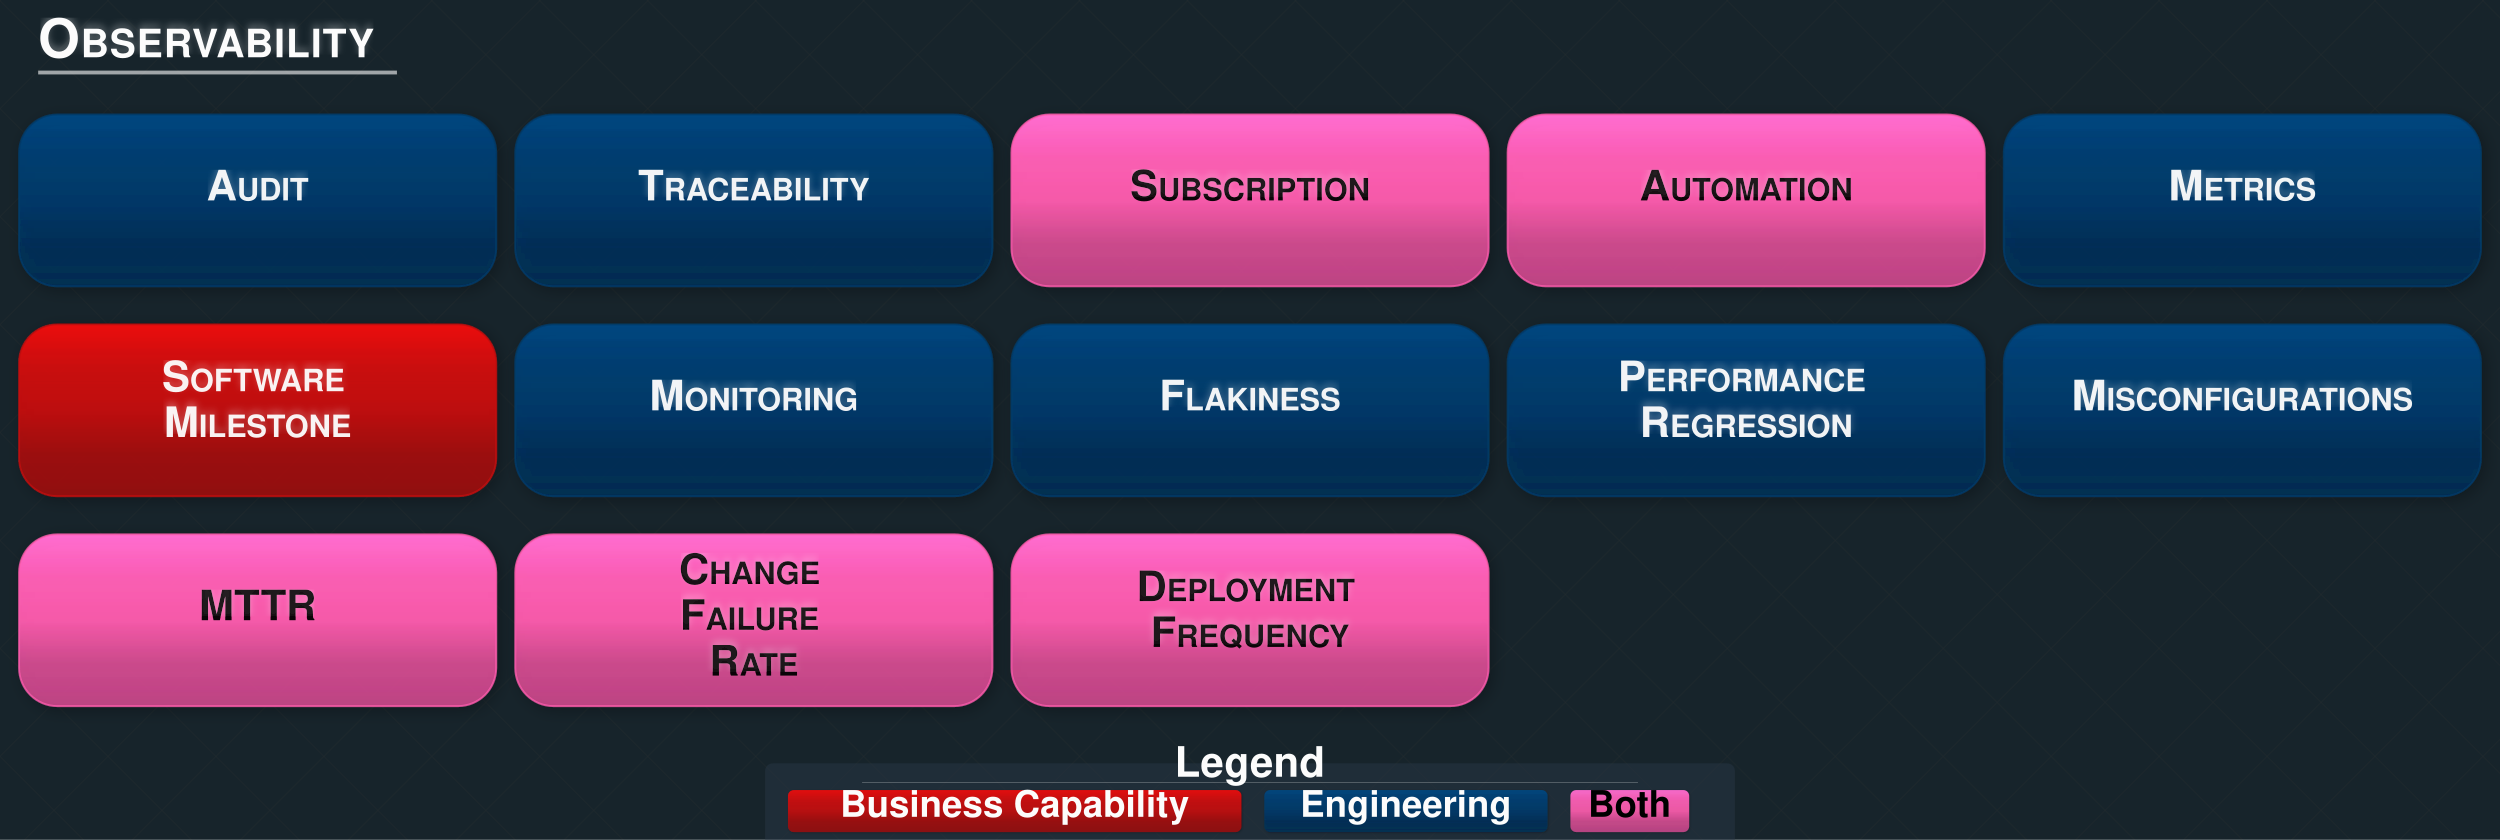
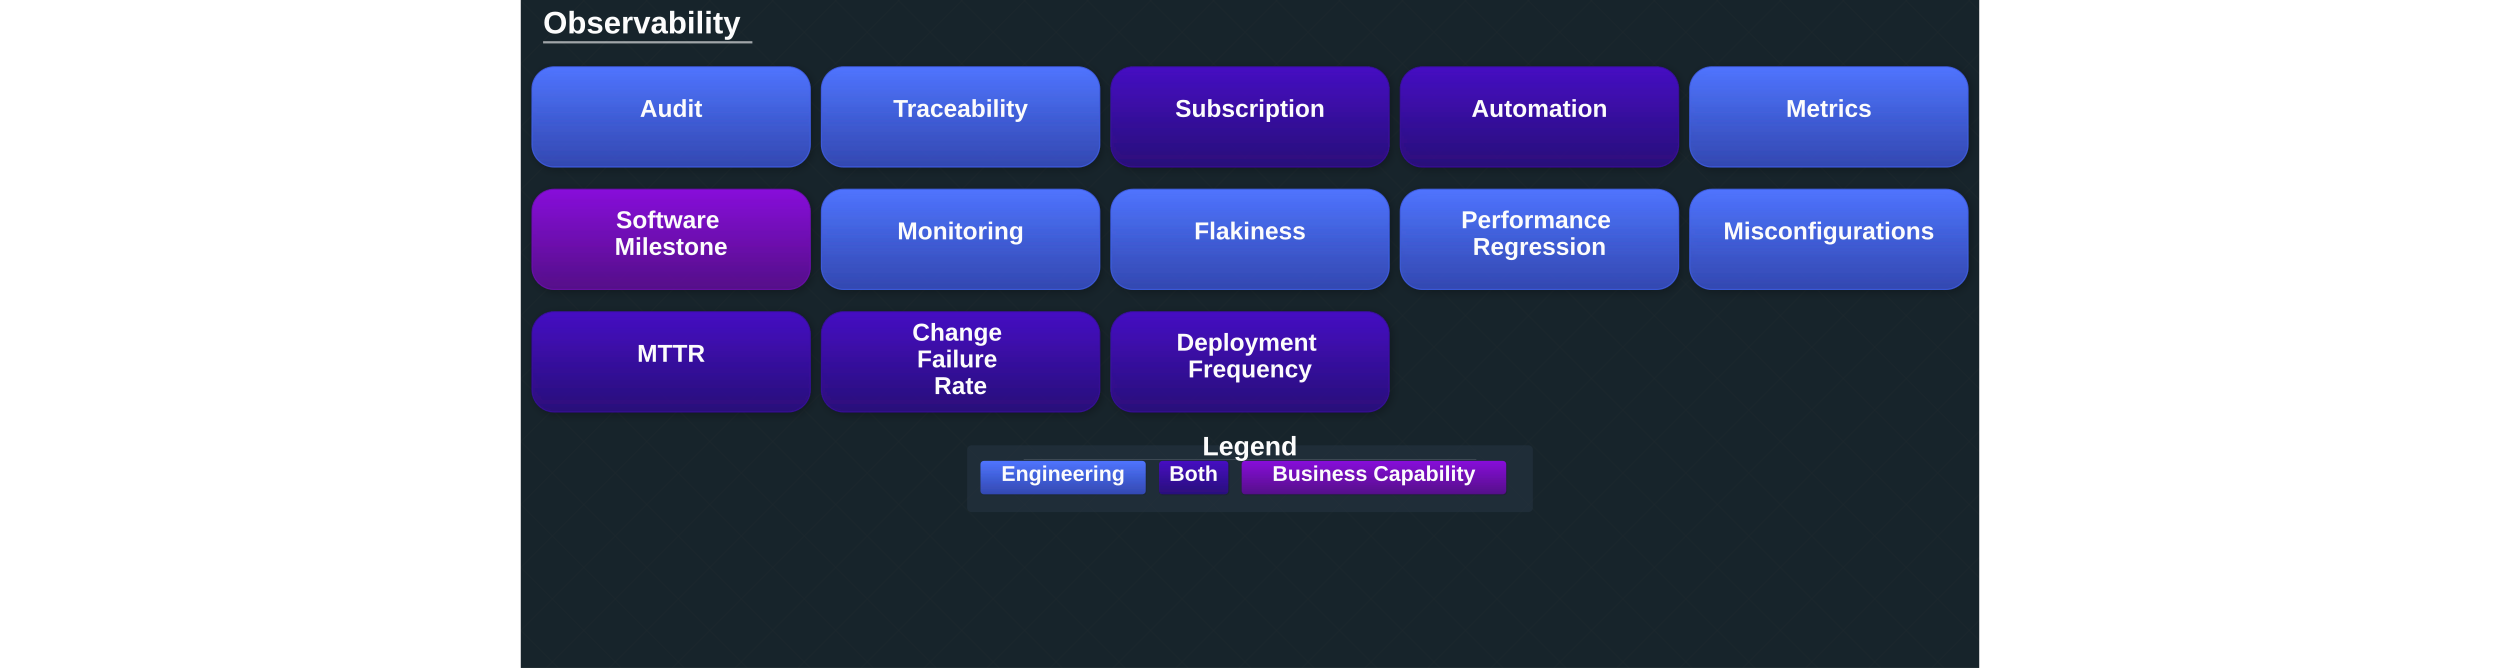
- <svg xmlns="http://www.w3.org/2000/svg" width="736.875" height="247.5" viewBox="0 0 1310.0 440.0" id="diag_678a598b-0dc8-47fc-b15d-205f3917f7e0">
+ <svg xmlns="http://www.w3.org/2000/svg" width="736.875" height="196.875" viewBox="0 0 1310.0 600.0" id="diag_c5063606-a662-4887-a26d-7a4c926abf7b">
  <defs>
-     <linearGradient id="grad_Business_Capability_678a598b-0dc8-47fc-b15d-205f3917f7e0" x1="0%" y1="0%" x2="0%" y2="100%">
-       <stop offset="0%" style="stop-color:#eb0e0e" stop-opacity="1.0" />
-       <stop offset="25%" style="stop-color:#cd0c0c" stop-opacity="0.975" />
-       <stop offset="50%" style="stop-color:#C40C0C" stop-opacity="0.95" />
-       <stop offset="75%" style="stop-color:#a60909" stop-opacity="0.925" />
-       <stop offset="100%" style="stop-color:#9c0909" stop-opacity="0.9" />
+     <linearGradient id="grad_Engineering_c5063606-a662-4887-a26d-7a4c926abf7b" x1="0%" y1="0%" x2="0%" y2="100%">
+       <stop offset="0%" style="stop-color:#5074ff" stop-opacity="1.0" />
+       <stop offset="100%" style="stop-color:#354dbe" stop-opacity="0.9" />
    </linearGradient>
-     <linearGradient id="grad_Engineering_678a598b-0dc8-47fc-b15d-205f3917f7e0" x1="0%" y1="0%" x2="0%" y2="100%">
-       <stop offset="0%" style="stop-color:#004680" stop-opacity="1.0" />
-       <stop offset="25%" style="stop-color:#003d70" stop-opacity="0.975" />
-       <stop offset="50%" style="stop-color:#003b6b" stop-opacity="0.95" />
-       <stop offset="75%" style="stop-color:#00325a" stop-opacity="0.925" />
-       <stop offset="100%" style="stop-color:#002f55" stop-opacity="0.9" />
+     <linearGradient id="grad_Both_c5063606-a662-4887-a26d-7a4c926abf7b" x1="0%" y1="0%" x2="0%" y2="100%">
+       <stop offset="0%" style="stop-color:#450ec3" stop-opacity="1.0" />
+       <stop offset="100%" style="stop-color:#2e0982" stop-opacity="0.9" />
    </linearGradient>
-     <linearGradient id="grad_Both_678a598b-0dc8-47fc-b15d-205f3917f7e0" x1="0%" y1="0%" x2="0%" y2="100%">
-       <stop offset="0%" style="stop-color:#ff6dd0" stop-opacity="1.0" />
-       <stop offset="25%" style="stop-color:#ff5fb6" stop-opacity="0.975" />
-       <stop offset="50%" style="stop-color:#FF5BAE" stop-opacity="0.95" />
-       <stop offset="75%" style="stop-color:#d84c93" stop-opacity="0.925" />
-       <stop offset="100%" style="stop-color:#cc488b" stop-opacity="0.9" />
+     <linearGradient id="grad_Business_Capability_c5063606-a662-4887-a26d-7a4c926abf7b" x1="0%" y1="0%" x2="0%" y2="100%">
+       <stop offset="0%" style="stop-color:#880adb" stop-opacity="1.0" />
+       <stop offset="100%" style="stop-color:#5b0792" stop-opacity="0.9" />
    </linearGradient>
    <filter id="filter">
      <feMorphology in="SourceAlpha" operator="dilate" radius="2" result="OUTLINE" />
      <feComposite operator="out" in="OUTLINE" in2="SourceAlpha" />
    </filter>
    <filter id="enhanced-shadow" x="-20%" y="-20%" width="140%" height="140%">
      <feDropShadow dx="2" dy="2" stdDeviation="4" flood-opacity="0.3" />
    </filter>
    <filter id="inner-glow" x="-50%" y="-50%" width="200%" height="200%">
      <feGaussianBlur in="SourceAlpha" stdDeviation="3" result="blur" />
      <feOffset in="blur" dx="0" dy="0" result="offsetBlur" />
      <feFlood flood-color="#ffffff" flood-opacity="0.5" result="glowColor" />
      <feComposite in="glowColor" in2="offsetBlur" operator="in" result="innerGlow" />
      <feComposite in="SourceGraphic" in2="innerGlow" operator="over" />
    </filter>
    <filter id="soft-highlight" x="0" y="0" width="100%" height="100%">
      <feGaussianBlur in="SourceAlpha" stdDeviation="2" result="blur" />
      <feOffset in="blur" dx="0" dy="-2" result="offsetBlur" />
      <feFlood flood-color="#ffffff" flood-opacity="0.3" result="highlightColor" />
      <feComposite in="highlightColor" in2="offsetBlur" operator="in" result="highlight" />
      <feComposite in="SourceGraphic" in2="highlight" operator="over" />
    </filter>
    <style>
-         #diag_678a598b-0dc8-47fc-b15d-205f3917f7e0 .shadowed {
+         #diag_c5063606-a662-4887-a26d-7a4c926abf7b .shadowed {
            filter: url(#enhanced-shadow);
-             transition: all 0.3s ease;
        }
-         #diag_678a598b-0dc8-47fc-b15d-205f3917f7e0 .placemat-box {
+         #diag_c5063606-a662-4887-a26d-7a4c926abf7b .placemat-box {
            filter: url(#enhanced-shadow);
-             transition: transform 0.2s ease;
        }
-         #diag_678a598b-0dc8-47fc-b15d-205f3917f7e0 .placemat-text {
-             font-family: 'Inter var', system-ui, 'Helvetica Neue', Helvetica, Arial, sans-serif;
+         #diag_c5063606-a662-4887-a26d-7a4c926abf7b .placemat-text {
+             font-family: Arial, sans-serif;
            font-weight: 600;
-             font-variant: small-caps;
-             text-rendering: optimizeLegibility;
-             fill-opacity: 0.95;
-             filter: url(#soft-highlight);
+             fill-opacity: 1;
        }
-         #diag_678a598b-0dc8-47fc-b15d-205f3917f7e0 .title-text {
-             font-family: 'Inter var', system-ui, 'Helvetica Neue', Helvetica, Arial, sans-serif;
+         #diag_c5063606-a662-4887-a26d-7a4c926abf7b .title-text {
+             font-family: Arial, sans-serif;
            font-weight: 700;
-             font-variant: small-caps;
-             letter-spacing: 0.5px;
-             filter: url(#soft-highlight);
        }
-         #diag_678a598b-0dc8-47fc-b15d-205f3917f7e0 .legend-box {
+         #diag_c5063606-a662-4887-a26d-7a4c926abf7b .legend-box {
            filter: url(#enhanced-shadow);
-             opacity: 0.95;
+             opacity: 1;
        }
-         #diag_678a598b-0dc8-47fc-b15d-205f3917f7e0 .legend-text {
-             font-family: 'Inter var', system-ui, 'Helvetica Neue', Helvetica, Arial, sans-serif;
+         #diag_c5063606-a662-4887-a26d-7a4c926abf7b .legend-text {
+             font-family: Arial, sans-serif;
            font-weight: 600;
-             text-rendering: optimizeLegibility;
        }
-         #diag_678a598b-0dc8-47fc-b15d-205f3917f7e0 .legend-title {
-             font-family: 'Inter var', system-ui, 'Helvetica Neue', Helvetica, Arial, sans-serif;
+         #diag_c5063606-a662-4887-a26d-7a4c926abf7b .legend-title {
+             font-family: Arial, sans-serif;
            font-weight: 700;
-             letter-spacing: 0.5px;
        }
    </style>
    <polygon id="ppoint" points="0,5 1.667,2.5 0,0 5,2.5" stroke-width="7" />
    <rect id="bbox" class="placemat-box" width="250" height="90" ry="20" rx="20" />
    <path id="hconnector" d="M260,50.0 h34" stroke-width="3" stroke-linecap="round" stroke-linejoin="round" />
    <path id="vconnector" d="M135,100 v34" stroke-width="3" stroke-linecap="round" stroke-linejoin="round" />
  </defs>
  <rect width="100%" height="100%" fill="#17242b" stroke="none" />
  <pattern id="subtle-grid" width="40" height="40" patternUnits="userSpaceOnUse" patternTransform="rotate(45)">
    <rect width="40" height="40" fill="#17242b" />
    <path d="M 40 0 L 0 0 0 40" fill="none" stroke="#333333" stroke-width="0.5" />
  </pattern>
  <rect width="100%" height="100%" fill="url(#subtle-grid)" opacity="0.4" />
  <g transform="translate(0,0)">
    <g transform="translate(0,0)">
      <text x="20" y="30" text-anchor="start" font-size="28" class="title-text" fill="#fcfcfc">Observability</text>
      <line x1="20" y1="38" x2="208" y2="38" stroke="#fcfcfc" stroke-width="2" opacity="0.6" />
    </g>
    <g transform="translate(0,50)">
      <g transform="translate(0,0)">
-         <rect x="10" y="10" class="placemat-box" width="250" height="90" ry="20" rx="20" style="fill: url(#grad_Engineering_678a598b-0dc8-47fc-b15d-205f3917f7e0); stroke: #003b6b;           stroke-width: 1; stroke-opacity: 0.8;" />
+         <rect x="10" y="10" class="placemat-box" width="250" height="90" ry="20" rx="20" style="fill: url(#grad_Engineering_c5063606-a662-4887-a26d-7a4c926abf7b); stroke: #4361ee;           stroke-width: 1; stroke-opacity: 0.8;" />
        <text x="135" y="55" text-anchor="middle" class="placemat-text" style="fill:#FCFCFC; font-size:22px;">
          <tspan x="135">Audit</tspan>
        </text>
      </g>
      <g transform="translate(260,0)">
-         <rect x="10" y="10" class="placemat-box" width="250" height="90" ry="20" rx="20" style="fill: url(#grad_Engineering_678a598b-0dc8-47fc-b15d-205f3917f7e0); stroke: #003b6b;           stroke-width: 1; stroke-opacity: 0.8;" />
+         <rect x="10" y="10" class="placemat-box" width="250" height="90" ry="20" rx="20" style="fill: url(#grad_Engineering_c5063606-a662-4887-a26d-7a4c926abf7b); stroke: #4361ee;           stroke-width: 1; stroke-opacity: 0.8;" />
        <text x="135" y="55" text-anchor="middle" class="placemat-text" style="fill:#FCFCFC; font-size:22px;">
          <tspan x="135">Traceability</tspan>
        </text>
      </g>
      <g transform="translate(520,0)">
-         <rect x="10" y="10" class="placemat-box" width="250" height="90" ry="20" rx="20" style="fill: url(#grad_Both_678a598b-0dc8-47fc-b15d-205f3917f7e0); stroke: #FF5BAE;           stroke-width: 1; stroke-opacity: 0.8;" />
-         <text x="135" y="55" text-anchor="middle" class="placemat-text" style="fill:#000000; font-size:22px;">
+         <rect x="10" y="10" class="placemat-box" width="250" height="90" ry="20" rx="20" style="fill: url(#grad_Both_c5063606-a662-4887-a26d-7a4c926abf7b); stroke: #3a0ca3;           stroke-width: 1; stroke-opacity: 0.8;" />
+         <text x="135" y="55" text-anchor="middle" class="placemat-text" style="fill:#FCFCFC; font-size:22px;">
          <tspan x="135">Subscription</tspan>
        </text>
      </g>
      <g transform="translate(780,0)">
-         <rect x="10" y="10" class="placemat-box" width="250" height="90" ry="20" rx="20" style="fill: url(#grad_Both_678a598b-0dc8-47fc-b15d-205f3917f7e0); stroke: #FF5BAE;           stroke-width: 1; stroke-opacity: 0.8;" />
-         <text x="135" y="55" text-anchor="middle" class="placemat-text" style="fill:#000000; font-size:22px;">
+         <rect x="10" y="10" class="placemat-box" width="250" height="90" ry="20" rx="20" style="fill: url(#grad_Both_c5063606-a662-4887-a26d-7a4c926abf7b); stroke: #3a0ca3;           stroke-width: 1; stroke-opacity: 0.8;" />
+         <text x="135" y="55" text-anchor="middle" class="placemat-text" style="fill:#FCFCFC; font-size:22px;">
          <tspan x="135">Automation</tspan>
        </text>
      </g>
      <g transform="translate(1040,0)">
-         <rect x="10" y="10" class="placemat-box" width="250" height="90" ry="20" rx="20" style="fill: url(#grad_Engineering_678a598b-0dc8-47fc-b15d-205f3917f7e0); stroke: #003b6b;           stroke-width: 1; stroke-opacity: 0.8;" />
+         <rect x="10" y="10" class="placemat-box" width="250" height="90" ry="20" rx="20" style="fill: url(#grad_Engineering_c5063606-a662-4887-a26d-7a4c926abf7b); stroke: #4361ee;           stroke-width: 1; stroke-opacity: 0.8;" />
        <text x="135" y="55" text-anchor="middle" class="placemat-text" style="fill:#FCFCFC; font-size:22px;">
          <tspan x="135">Metrics</tspan>
        </text>
      </g>
      <g transform="translate(0,110)">
-         <rect x="10" y="10" class="placemat-box" width="250" height="90" ry="20" rx="20" style="fill: url(#grad_Business_Capability_678a598b-0dc8-47fc-b15d-205f3917f7e0); stroke: #C40C0C;           stroke-width: 1; stroke-opacity: 0.8;" />
+         <rect x="10" y="10" class="placemat-box" width="250" height="90" ry="20" rx="20" style="fill: url(#grad_Business_Capability_c5063606-a662-4887-a26d-7a4c926abf7b); stroke: #7209b7;           stroke-width: 1; stroke-opacity: 0.8;" />
        <text x="135" y="45" text-anchor="middle" class="placemat-text" style="fill:#FCFCFC; font-size:22px;">
          <tspan x="135">Software</tspan>
          <tspan x="135" dy="24">Milestone</tspan>
        </text>
      </g>
      <g transform="translate(260,110)">
-         <rect x="10" y="10" class="placemat-box" width="250" height="90" ry="20" rx="20" style="fill: url(#grad_Engineering_678a598b-0dc8-47fc-b15d-205f3917f7e0); stroke: #003b6b;           stroke-width: 1; stroke-opacity: 0.8;" />
+         <rect x="10" y="10" class="placemat-box" width="250" height="90" ry="20" rx="20" style="fill: url(#grad_Engineering_c5063606-a662-4887-a26d-7a4c926abf7b); stroke: #4361ee;           stroke-width: 1; stroke-opacity: 0.8;" />
        <text x="135" y="55" text-anchor="middle" class="placemat-text" style="fill:#FCFCFC; font-size:22px;">
          <tspan x="135">Monitoring</tspan>
        </text>
      </g>
      <g transform="translate(520,110)">
-         <rect x="10" y="10" class="placemat-box" width="250" height="90" ry="20" rx="20" style="fill: url(#grad_Engineering_678a598b-0dc8-47fc-b15d-205f3917f7e0); stroke: #003b6b;           stroke-width: 1; stroke-opacity: 0.8;" />
+         <rect x="10" y="10" class="placemat-box" width="250" height="90" ry="20" rx="20" style="fill: url(#grad_Engineering_c5063606-a662-4887-a26d-7a4c926abf7b); stroke: #4361ee;           stroke-width: 1; stroke-opacity: 0.8;" />
        <text x="135" y="55" text-anchor="middle" class="placemat-text" style="fill:#FCFCFC; font-size:22px;">
          <tspan x="135">Flakiness</tspan>
        </text>
      </g>
      <g transform="translate(780,110)">
-         <rect x="10" y="10" class="placemat-box" width="250" height="90" ry="20" rx="20" style="fill: url(#grad_Engineering_678a598b-0dc8-47fc-b15d-205f3917f7e0); stroke: #003b6b;           stroke-width: 1; stroke-opacity: 0.8;" />
+         <rect x="10" y="10" class="placemat-box" width="250" height="90" ry="20" rx="20" style="fill: url(#grad_Engineering_c5063606-a662-4887-a26d-7a4c926abf7b); stroke: #4361ee;           stroke-width: 1; stroke-opacity: 0.8;" />
        <text x="135" y="45" text-anchor="middle" class="placemat-text" style="fill:#FCFCFC; font-size:22px;">
          <tspan x="135">Performance</tspan>
          <tspan x="135" dy="24">Regression</tspan>
        </text>
      </g>
      <g transform="translate(1040,110)">
-         <rect x="10" y="10" class="placemat-box" width="250" height="90" ry="20" rx="20" style="fill: url(#grad_Engineering_678a598b-0dc8-47fc-b15d-205f3917f7e0); stroke: #003b6b;           stroke-width: 1; stroke-opacity: 0.8;" />
+         <rect x="10" y="10" class="placemat-box" width="250" height="90" ry="20" rx="20" style="fill: url(#grad_Engineering_c5063606-a662-4887-a26d-7a4c926abf7b); stroke: #4361ee;           stroke-width: 1; stroke-opacity: 0.8;" />
        <text x="135" y="55" text-anchor="middle" class="placemat-text" style="fill:#FCFCFC; font-size:22px;">
          <tspan x="135">Misconfigurations</tspan>
        </text>
      </g>
      <g transform="translate(0,220)">
-         <rect x="10" y="10" class="placemat-box" width="250" height="90" ry="20" rx="20" style="fill: url(#grad_Both_678a598b-0dc8-47fc-b15d-205f3917f7e0); stroke: #FF5BAE;           stroke-width: 1; stroke-opacity: 0.8;" />
-         <text x="135" y="55" text-anchor="middle" class="placemat-text" style="fill:#000000; font-size:22px;">
+         <rect x="10" y="10" class="placemat-box" width="250" height="90" ry="20" rx="20" style="fill: url(#grad_Both_c5063606-a662-4887-a26d-7a4c926abf7b); stroke: #3a0ca3;           stroke-width: 1; stroke-opacity: 0.8;" />
+         <text x="135" y="55" text-anchor="middle" class="placemat-text" style="fill:#FCFCFC; font-size:22px;">
          <tspan x="135">MTTR</tspan>
        </text>
      </g>
      <g transform="translate(260,220)">
-         <rect x="10" y="10" class="placemat-box" width="250" height="90" ry="20" rx="20" style="fill: url(#grad_Both_678a598b-0dc8-47fc-b15d-205f3917f7e0); stroke: #FF5BAE;           stroke-width: 1; stroke-opacity: 0.8;" />
-         <text x="135" y="36" text-anchor="middle" class="placemat-text" style="fill:#000000; font-size:22px;">
+         <rect x="10" y="10" class="placemat-box" width="250" height="90" ry="20" rx="20" style="fill: url(#grad_Both_c5063606-a662-4887-a26d-7a4c926abf7b); stroke: #3a0ca3;           stroke-width: 1; stroke-opacity: 0.8;" />
+         <text x="135" y="36" text-anchor="middle" class="placemat-text" style="fill:#FCFCFC; font-size:22px;">
          <tspan x="135">Change</tspan>
          <tspan x="135" dy="24">Failure</tspan>
          <tspan x="135" dy="24">Rate</tspan>
        </text>
      </g>
      <g transform="translate(520,220)">
-         <rect x="10" y="10" class="placemat-box" width="250" height="90" ry="20" rx="20" style="fill: url(#grad_Both_678a598b-0dc8-47fc-b15d-205f3917f7e0); stroke: #FF5BAE;           stroke-width: 1; stroke-opacity: 0.8;" />
-         <text x="135" y="45" text-anchor="middle" class="placemat-text" style="fill:#000000; font-size:22px;">
+         <rect x="10" y="10" class="placemat-box" width="250" height="90" ry="20" rx="20" style="fill: url(#grad_Both_c5063606-a662-4887-a26d-7a4c926abf7b); stroke: #3a0ca3;           stroke-width: 1; stroke-opacity: 0.8;" />
+         <text x="135" y="45" text-anchor="middle" class="placemat-text" style="fill:#FCFCFC; font-size:22px;">
          <tspan x="135">Deployment</tspan>
          <tspan x="135" dy="24">Frequency</tspan>
        </text>
      </g>
      <g transform="translate(400.9,350.0),scale(0.2)">
-         <rect x="0" y="0" width="2541" height="220" rx="20" ry="20" fill="#2a3a4a" opacity="0.4" class="legend-background" />
-         <text x="1270" y="35" text-anchor="middle" font-size="110" class="legend-title" fill="#fcfcfc">Legend</text>
-         <line x1="254.1" y1="50" x2="2286.9" y2="50" stroke="#fcfcfc" stroke-width="2" opacity="0.3" />
+         <rect x="0" y="0" width="2541" height="300" rx="20" ry="20" fill="#2a3a4a" opacity="0.4" class="legend-background" />
+         <text x="1270" y="45" text-anchor="middle" font-size="120" class="legend-title" fill="#fcfcfc">Legend</text>
+         <line x1="254.1" y1="65" x2="2286.9" y2="65" stroke="#fcfcfc" stroke-width="2" opacity="0.3" />
        <g transform="translate(60,70)" font-size="96">
-           <rect x="0" y="0" width="1188" height="110" fill="url(#grad_Business_Capability_678a598b-0dc8-47fc-b15d-205f3917f7e0)" rx="15" ry="15" class="legend-box" filter="url(#enhanced-shadow)" />
-           <text text-anchor="middle" class="legend-text" style="fill: #FCFCFC;" x="594" y="70">Business Capability</text>
+           <rect x="0" y="0" width="742" height="150" fill="url(#grad_Engineering_c5063606-a662-4887-a26d-7a4c926abf7b)" rx="15" ry="15" class="legend-box" filter="url(#enhanced-shadow)" />
+           <text text-anchor="middle" class="legend-text" style="fill: #FCFCFC;" x="371" y="90">Engineering</text>
        </g>
-         <g transform="translate(1308,70)" font-size="96">
-           <rect x="0" y="0" width="742" height="110" fill="url(#grad_Engineering_678a598b-0dc8-47fc-b15d-205f3917f7e0)" rx="15" ry="15" class="legend-box" filter="url(#enhanced-shadow)" />
-           <text text-anchor="middle" class="legend-text" style="fill: #FCFCFC;" x="371" y="70">Engineering</text>
+         <g transform="translate(862,70)" font-size="96">
+           <rect x="0" y="0" width="311" height="150" fill="url(#grad_Both_c5063606-a662-4887-a26d-7a4c926abf7b)" rx="15" ry="15" class="legend-box" filter="url(#enhanced-shadow)" />
+           <text text-anchor="middle" class="legend-text" style="fill: #FCFCFC;" x="155" y="90">Both</text>
        </g>
-         <g transform="translate(2110,70)" font-size="96">
-           <rect x="0" y="0" width="311" height="110" fill="url(#grad_Both_678a598b-0dc8-47fc-b15d-205f3917f7e0)" rx="15" ry="15" class="legend-box" filter="url(#enhanced-shadow)" />
-           <text text-anchor="middle" class="legend-text" style="fill: #000000;" x="155" y="70">Both</text>
+         <g transform="translate(1233,70)" font-size="96">
+           <rect x="0" y="0" width="1188" height="150" fill="url(#grad_Business_Capability_c5063606-a662-4887-a26d-7a4c926abf7b)" rx="15" ry="15" class="legend-box" filter="url(#enhanced-shadow)" />
+           <text text-anchor="middle" class="legend-text" style="fill: #FCFCFC;" x="594" y="90">Business Capability</text>
        </g>
      </g>
    </g>
  </g>
</svg>
